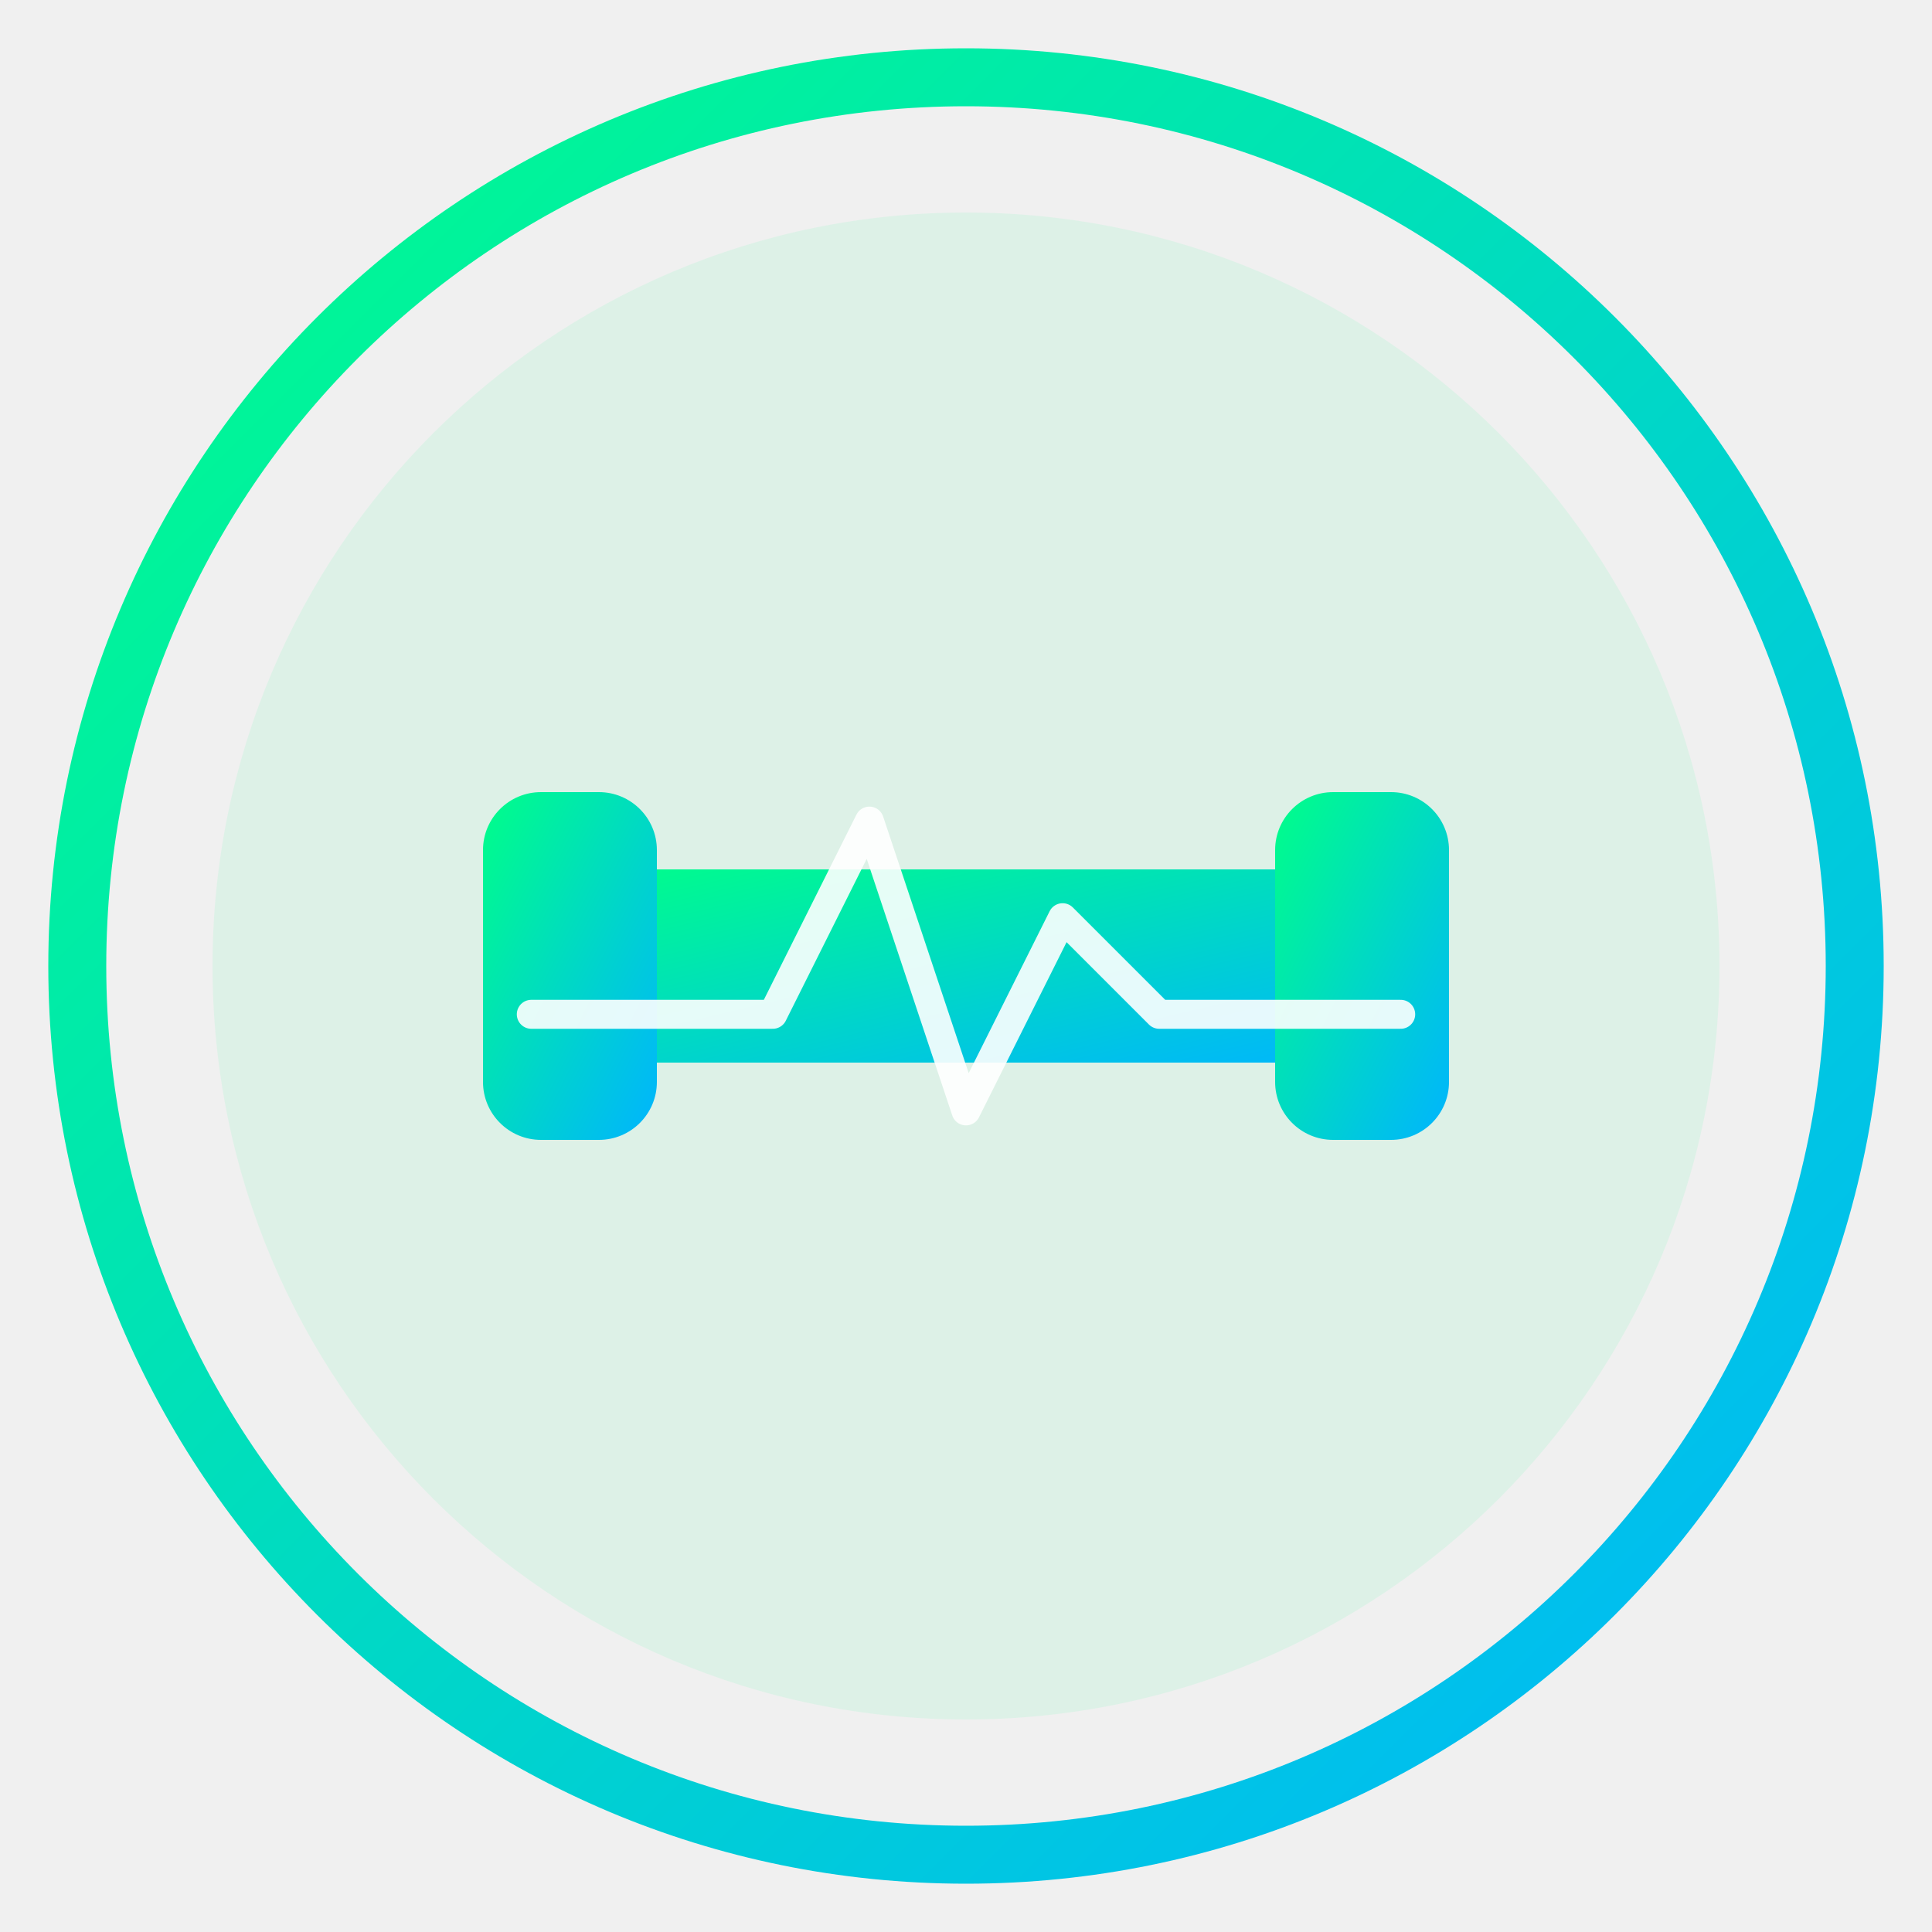
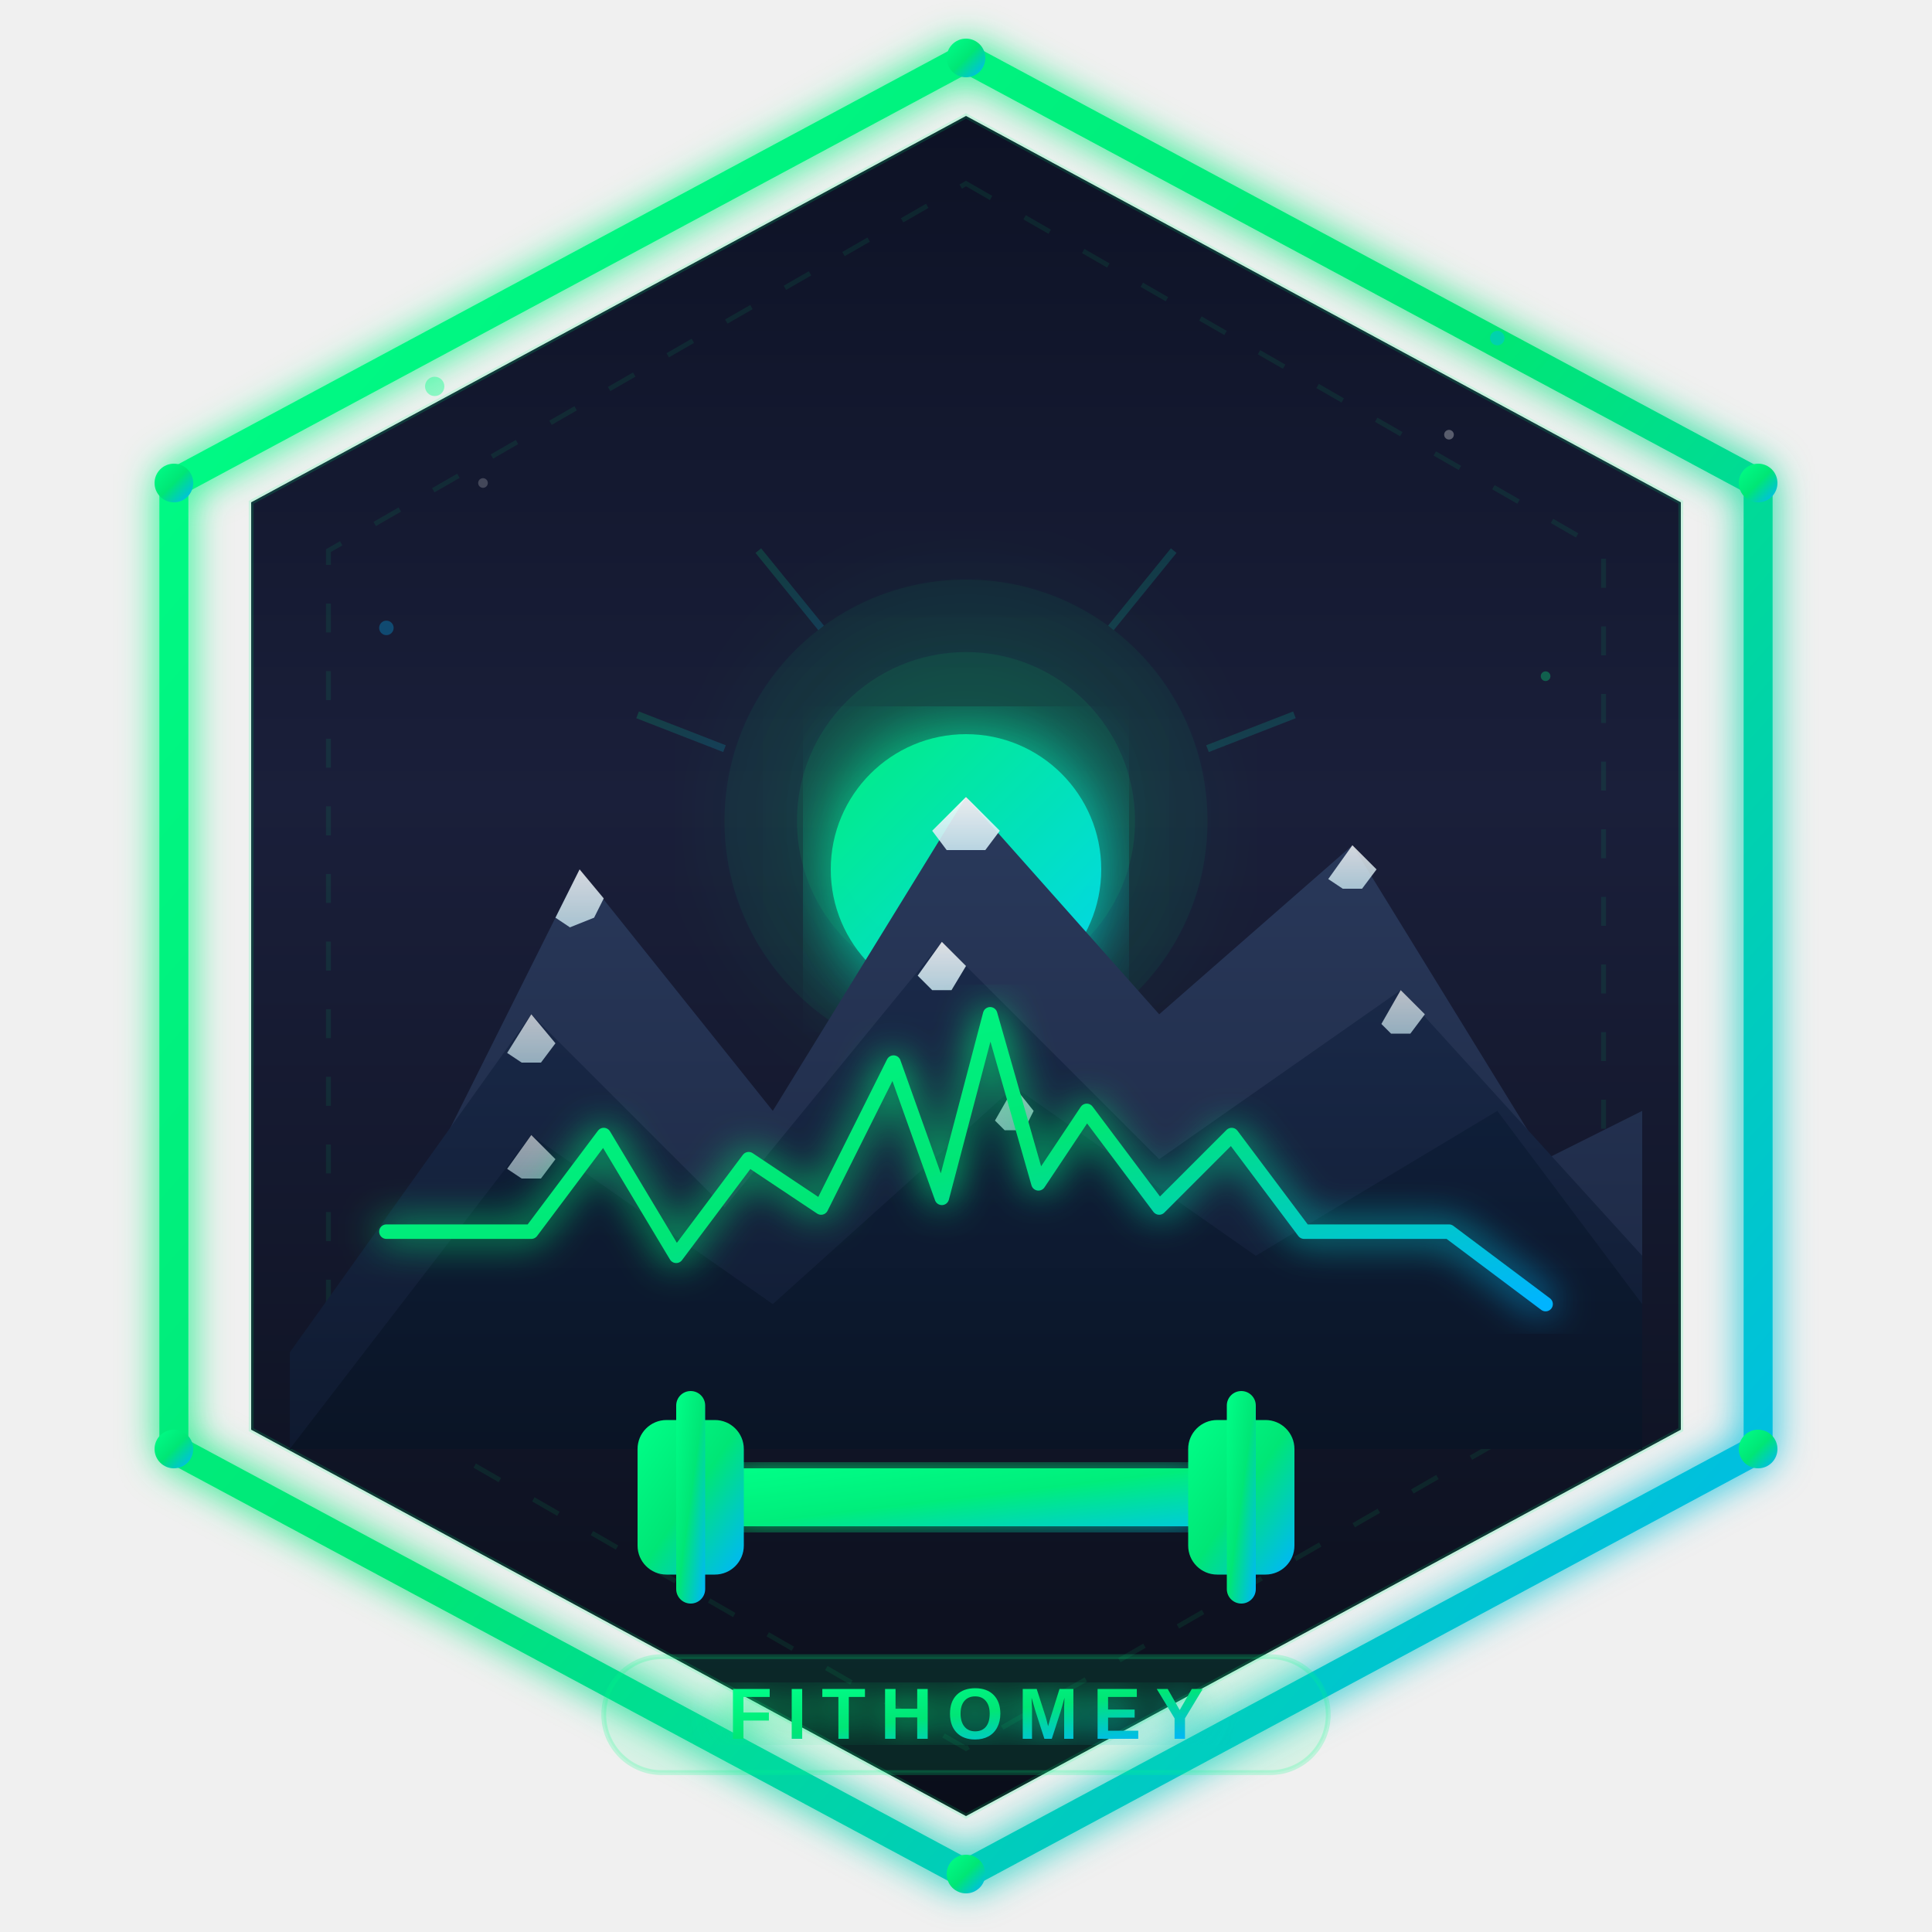
- <svg xmlns="http://www.w3.org/2000/svg" viewBox="0 0 200 200" width="200" height="200">
+ <svg xmlns="http://www.w3.org/2000/svg" viewBox="0 0 400 400" width="400" height="400">
  <defs>
-     <linearGradient id="g" x1="0%" y1="0%" x2="100%" y2="100%">
+     <linearGradient id="g1" x1="0%" y1="0%" x2="100%" y2="100%">
      <stop offset="0%" stop-color="#00ff88" />
+       <stop offset="50%" stop-color="#00e676" />
      <stop offset="100%" stop-color="#00b4ff" />
    </linearGradient>
+     <linearGradient id="g2" x1="0%" y1="100%" x2="0%" y2="0%">
+       <stop offset="0%" stop-color="#0a0e1a" />
+       <stop offset="60%" stop-color="#1a1f3a" />
+       <stop offset="100%" stop-color="#0d1225" />
+     </linearGradient>
+     <linearGradient id="g3" x1="0%" y1="100%" x2="0%" y2="0%">
+       <stop offset="0%" stop-color="#0f1729" />
+       <stop offset="100%" stop-color="#1e2a4a" />
+     </linearGradient>
+     <linearGradient id="sunG" x1="0%" y1="0%" x2="100%" y2="100%">
+       <stop offset="0%" stop-color="#00ff88" />
+       <stop offset="100%" stop-color="#00e5ff" />
+     </linearGradient>
+     <linearGradient id="mountG1" x1="0%" y1="0%" x2="0%" y2="100%">
+       <stop offset="0%" stop-color="#2a3a5c" />
+       <stop offset="100%" stop-color="#1a2540" />
+     </linearGradient>
+     <linearGradient id="mountG2" x1="0%" y1="0%" x2="0%" y2="100%">
+       <stop offset="0%" stop-color="#1a2a4a" />
+       <stop offset="100%" stop-color="#0f1a30" />
+     </linearGradient>
+     <linearGradient id="mountG3" x1="0%" y1="0%" x2="0%" y2="100%">
+       <stop offset="0%" stop-color="#0f1f3a" />
+       <stop offset="100%" stop-color="#0a1425" />
+     </linearGradient>
+     <linearGradient id="snowG" x1="0%" y1="0%" x2="0%" y2="100%">
+       <stop offset="0%" stop-color="#ffffff" />
+       <stop offset="100%" stop-color="#c8e6f0" />
+     </linearGradient>
+     <filter id="glow">
+       <feGaussianBlur stdDeviation="4" result="blur" />
+       <feMerge>
+         <feMergeNode in="blur" />
+         <feMergeNode in="SourceGraphic" />
+       </feMerge>
+     </filter>
+     <filter id="glowSun">
+       <feGaussianBlur stdDeviation="8" result="blur" />
+       <feMerge>
+         <feMergeNode in="blur" />
+         <feMergeNode in="SourceGraphic" />
+       </feMerge>
+     </filter>
+     <filter id="shadow">
+       <feDropShadow dx="0" dy="4" stdDeviation="6" flood-color="#000" flood-opacity="0.4" />
+     </filter>
  </defs>
-   <circle cx="100" cy="100" r="92" fill="none" stroke="url(#g)" stroke-width="6" />
-   <circle cx="100" cy="100" r="78" fill="rgba(0,255,136,0.08)" />
-   <rect x="58" y="90" width="84" height="20" rx="4" fill="url(#g)" />
-   <rect x="50" y="82" width="18" height="36" rx="6" fill="url(#g)" />
-   <rect x="132" y="82" width="18" height="36" rx="6" fill="url(#g)" />
-   <polyline points="55,105 80,105 90,85 100,115 110,95 120,105 145,105" fill="none" stroke="#fff" stroke-width="3" stroke-linecap="round" stroke-linejoin="round" opacity="0.9" />
+   <polygon points="200,12 364,100 364,300 200,388 36,300 36,100" fill="none" stroke="url(#g1)" stroke-width="6" filter="url(#glow)" />
+   <polygon points="200,24 348,104 348,296 200,376 52,296 52,104" fill="url(#g2)" stroke="rgba(0,255,136,0.15)" stroke-width="1" />
+   <polygon points="200,38 332,114 332,286 200,362 68,286 68,114" fill="none" stroke="rgba(0,255,136,0.08)" stroke-width="1" stroke-dasharray="6,8" />
+   <circle cx="90" cy="80" r="2" fill="rgba(0,255,136,0.4)" />
+   <circle cx="310" cy="70" r="1.5" fill="rgba(0,180,255,0.4)" />
+   <circle cx="320" cy="140" r="1" fill="rgba(0,255,136,0.3)" />
+   <circle cx="80" cy="130" r="1.5" fill="rgba(0,180,255,0.3)" />
+   <circle cx="300" cy="90" r="1" fill="rgba(255,255,255,0.3)" />
+   <circle cx="100" cy="100" r="1" fill="rgba(255,255,255,0.2)" />
+   <circle cx="200" cy="170" r="50" fill="rgba(0,255,136,0.05)" filter="url(#glowSun)" />
+   <circle cx="200" cy="170" r="35" fill="rgba(0,255,136,0.08)" filter="url(#glowSun)" />
+   <g opacity="0.15" stroke="url(#sunG)" stroke-width="1.5">
+     <line x1="200" y1="120" x2="200" y2="100" />
+     <line x1="230" y1="130" x2="243" y2="114" />
+     <line x1="250" y1="155" x2="268" y2="148" />
+     <line x1="170" y1="130" x2="157" y2="114" />
+     <line x1="150" y1="155" x2="132" y2="148" />
+   </g>
+   <circle cx="200" cy="180" r="28" fill="url(#sunG)" filter="url(#glowSun)" opacity="0.9" />
+   <polygon points="80,260 120,180 160,230 200,165 240,210 280,175 320,240 340,230 340,300 60,300" fill="url(#mountG1)" />
+   <polygon points="115,190 120,180 125,186 123,190 118,192 115,190" fill="url(#snowG)" opacity="0.8" />
+   <polygon points="193,172 200,165 207,172 204,176 196,176 193,172" fill="url(#snowG)" opacity="0.9" />
+   <polygon points="275,182 280,175 285,180 282,184 278,184 275,182" fill="url(#snowG)" opacity="0.8" />
+   <polygon points="60,280 110,210 150,250 195,195 240,240 290,205 340,260 340,300 60,300" fill="url(#mountG2)" />
+   <polygon points="105,218 110,210 115,216 112,220 108,220 105,218" fill="url(#snowG)" opacity="0.7" />
+   <polygon points="190,202 195,195 200,200 197,205 193,205 190,202" fill="url(#snowG)" opacity="0.85" />
+   <polygon points="286,212 290,205 295,210 292,214 288,214 286,212" fill="url(#snowG)" opacity="0.7" />
+   <polygon points="60,300 110,235 160,270 210,225 260,260 310,230 340,270 340,300" fill="url(#mountG3)" />
+   <polygon points="105,242 110,235 115,240 112,244 108,244 105,242" fill="url(#snowG)" opacity="0.6" />
+   <polygon points="206,232 210,225 214,230 212,234 208,234 206,232" fill="url(#snowG)" opacity="0.7" />
+   <polyline points="80,255 110,255 125,235 140,260 155,240 170,250 185,220 195,248 205,210 215,245 225,230 240,250 255,235 270,255 300,255 320,270" fill="none" stroke="url(#g1)" stroke-width="3" stroke-linecap="round" stroke-linejoin="round" filter="url(#glow)" />
+   <g transform="translate(200,310)">
+     <rect x="-50" y="-6" width="100" height="12" rx="4" fill="url(#g1)" filter="url(#glow)" />
+     <rect x="-50" y="-6" width="100" height="12" rx="4" fill="rgba(0,255,136,0.3)" />
+     <rect x="-68" y="-16" width="22" height="32" rx="6" fill="url(#g1)" />
+     <rect x="-60" y="-22" width="6" height="44" rx="3" fill="url(#g1)" />
+     <rect x="46" y="-16" width="22" height="32" rx="6" fill="url(#g1)" />
+     <rect x="54" y="-22" width="6" height="44" rx="3" fill="url(#g1)" />
+   </g>
+   <g transform="translate(200,355)">
+     <rect x="-75" y="-12" width="150" height="24" rx="12" fill="rgba(0,255,136,0.1)" stroke="rgba(0,255,136,0.2)" stroke-width="1" />
+     <text x="0" y="5" text-anchor="middle" font-family="Arial,Helvetica,sans-serif" font-weight="900" font-size="15" letter-spacing="3" fill="url(#g1)" filter="url(#glow)">FITHOMEY</text>
+   </g>
+   <circle cx="200" cy="12" r="4" fill="url(#g1)" />
+   <circle cx="364" cy="100" r="4" fill="url(#g1)" />
+   <circle cx="364" cy="300" r="4" fill="url(#g1)" />
+   <circle cx="200" cy="388" r="4" fill="url(#g1)" />
+   <circle cx="36" cy="300" r="4" fill="url(#g1)" />
+   <circle cx="36" cy="100" r="4" fill="url(#g1)" />
</svg>
